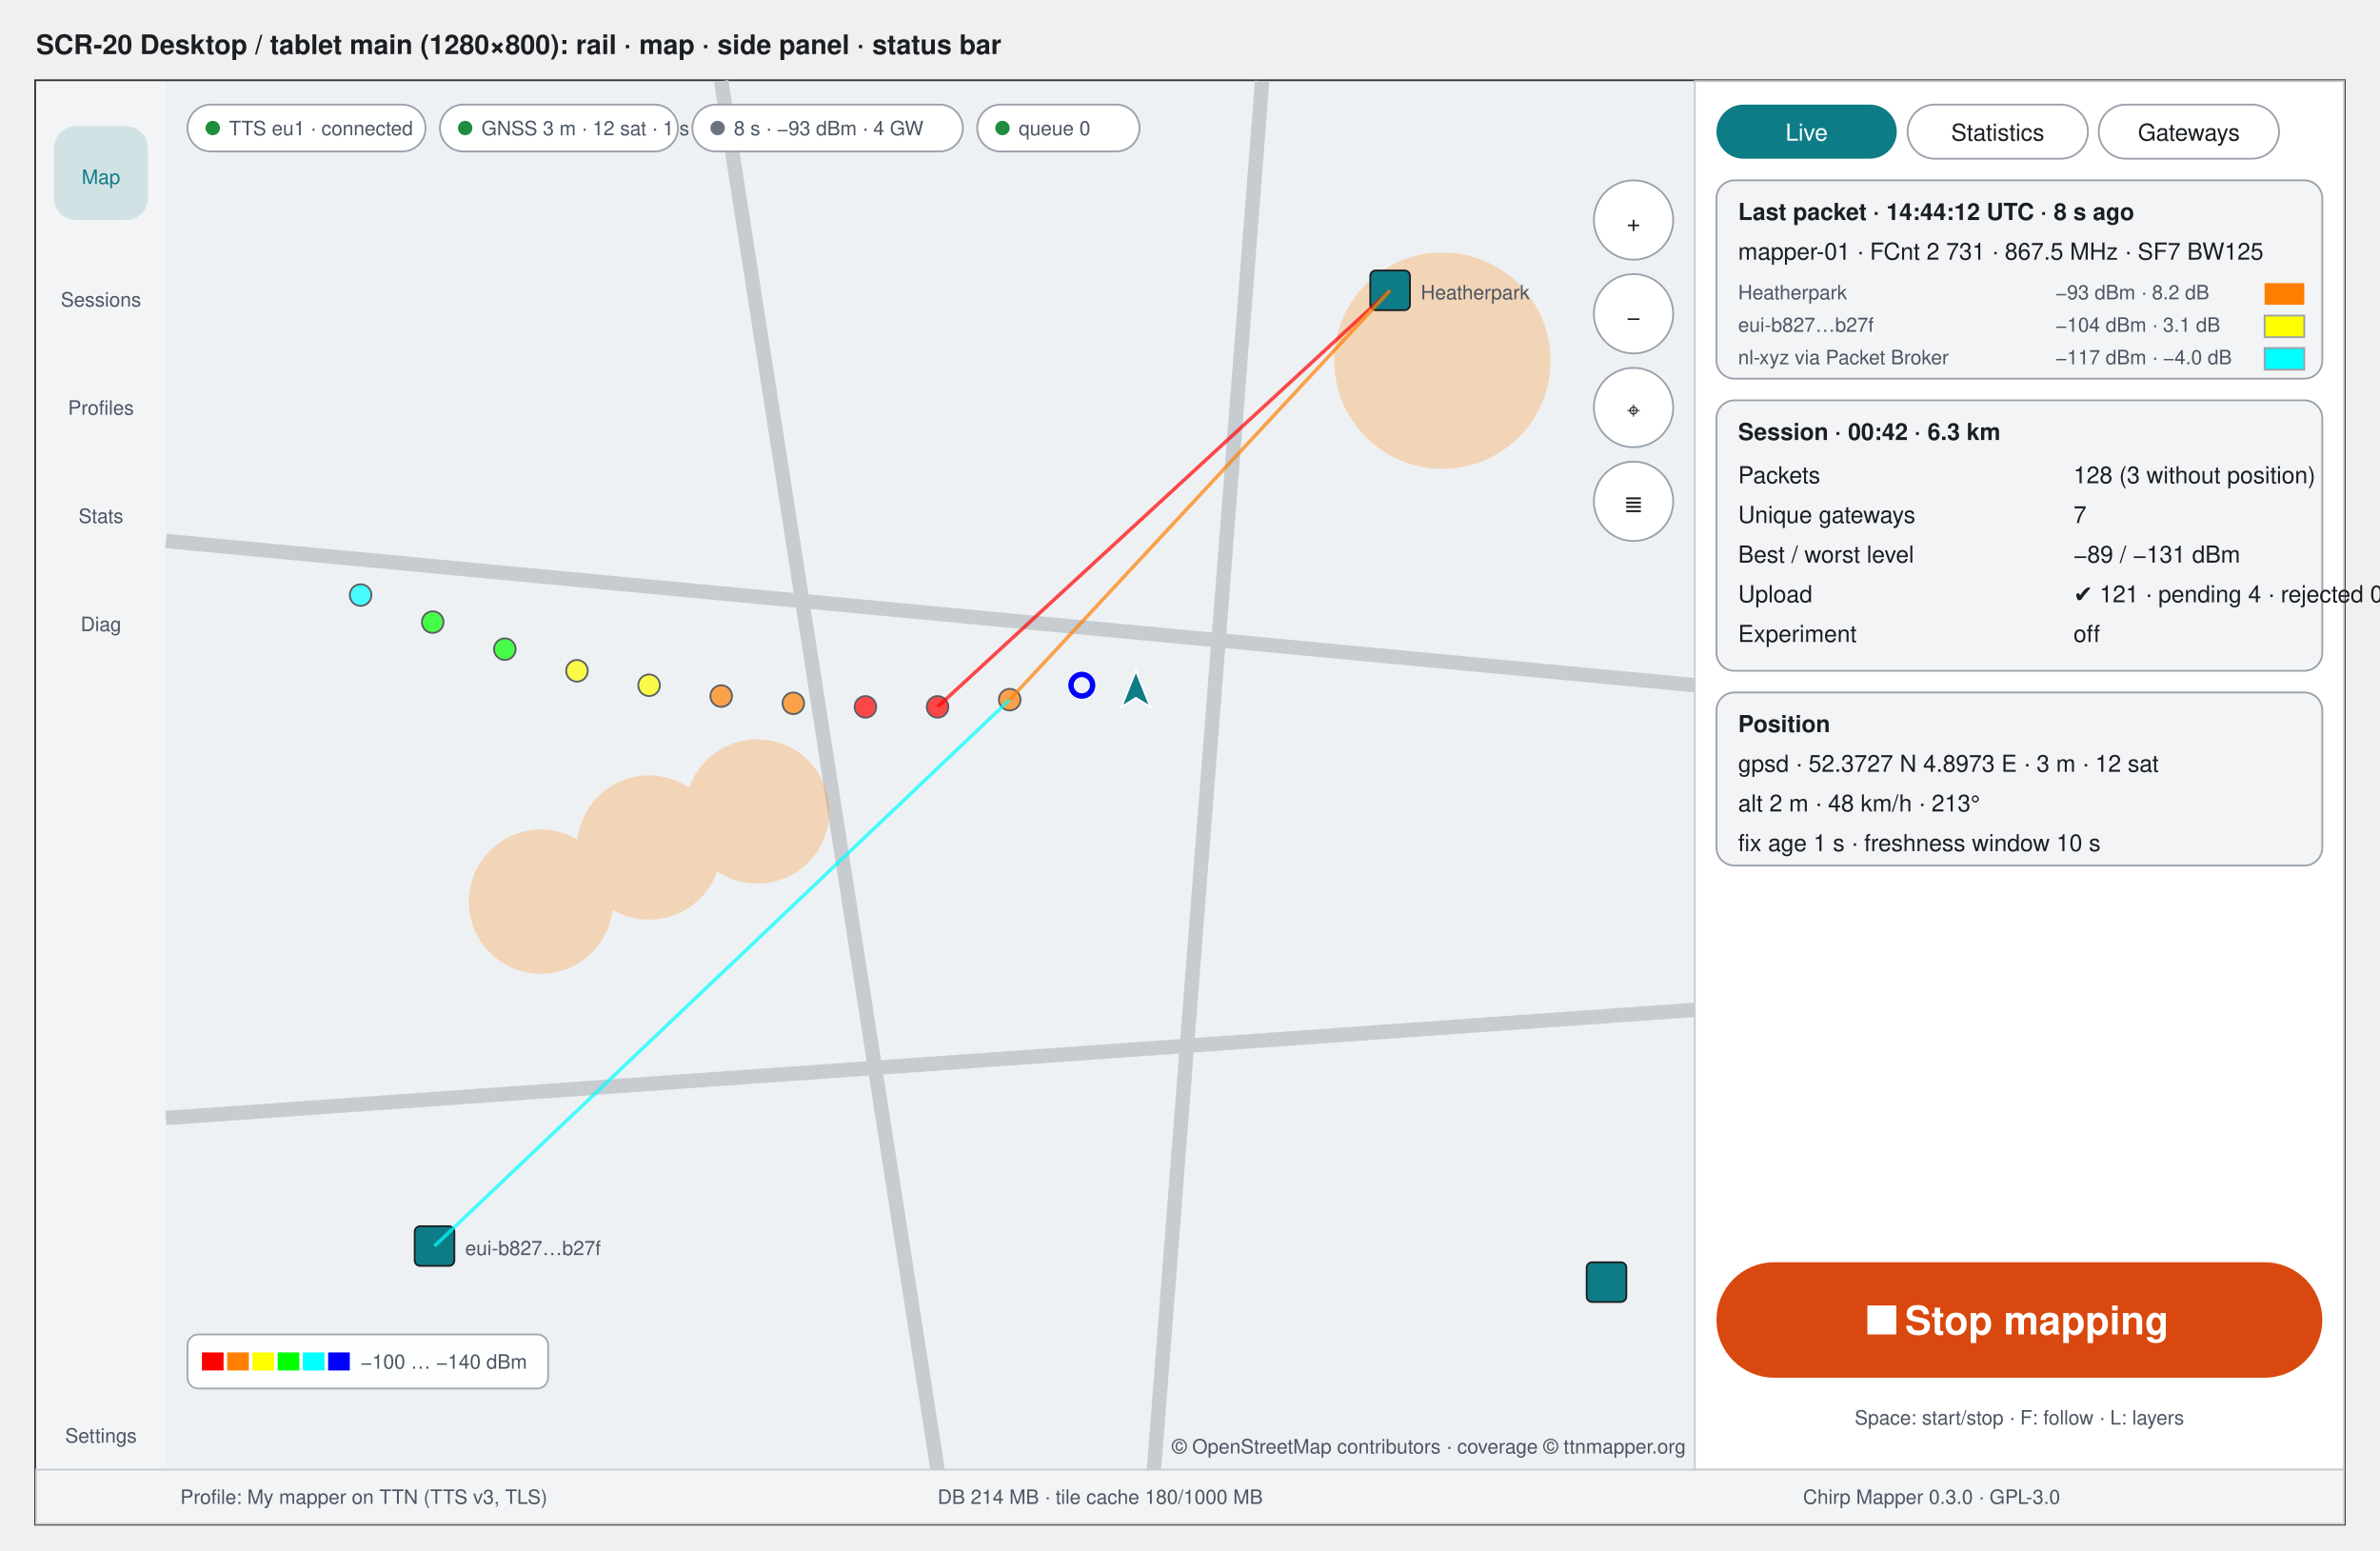
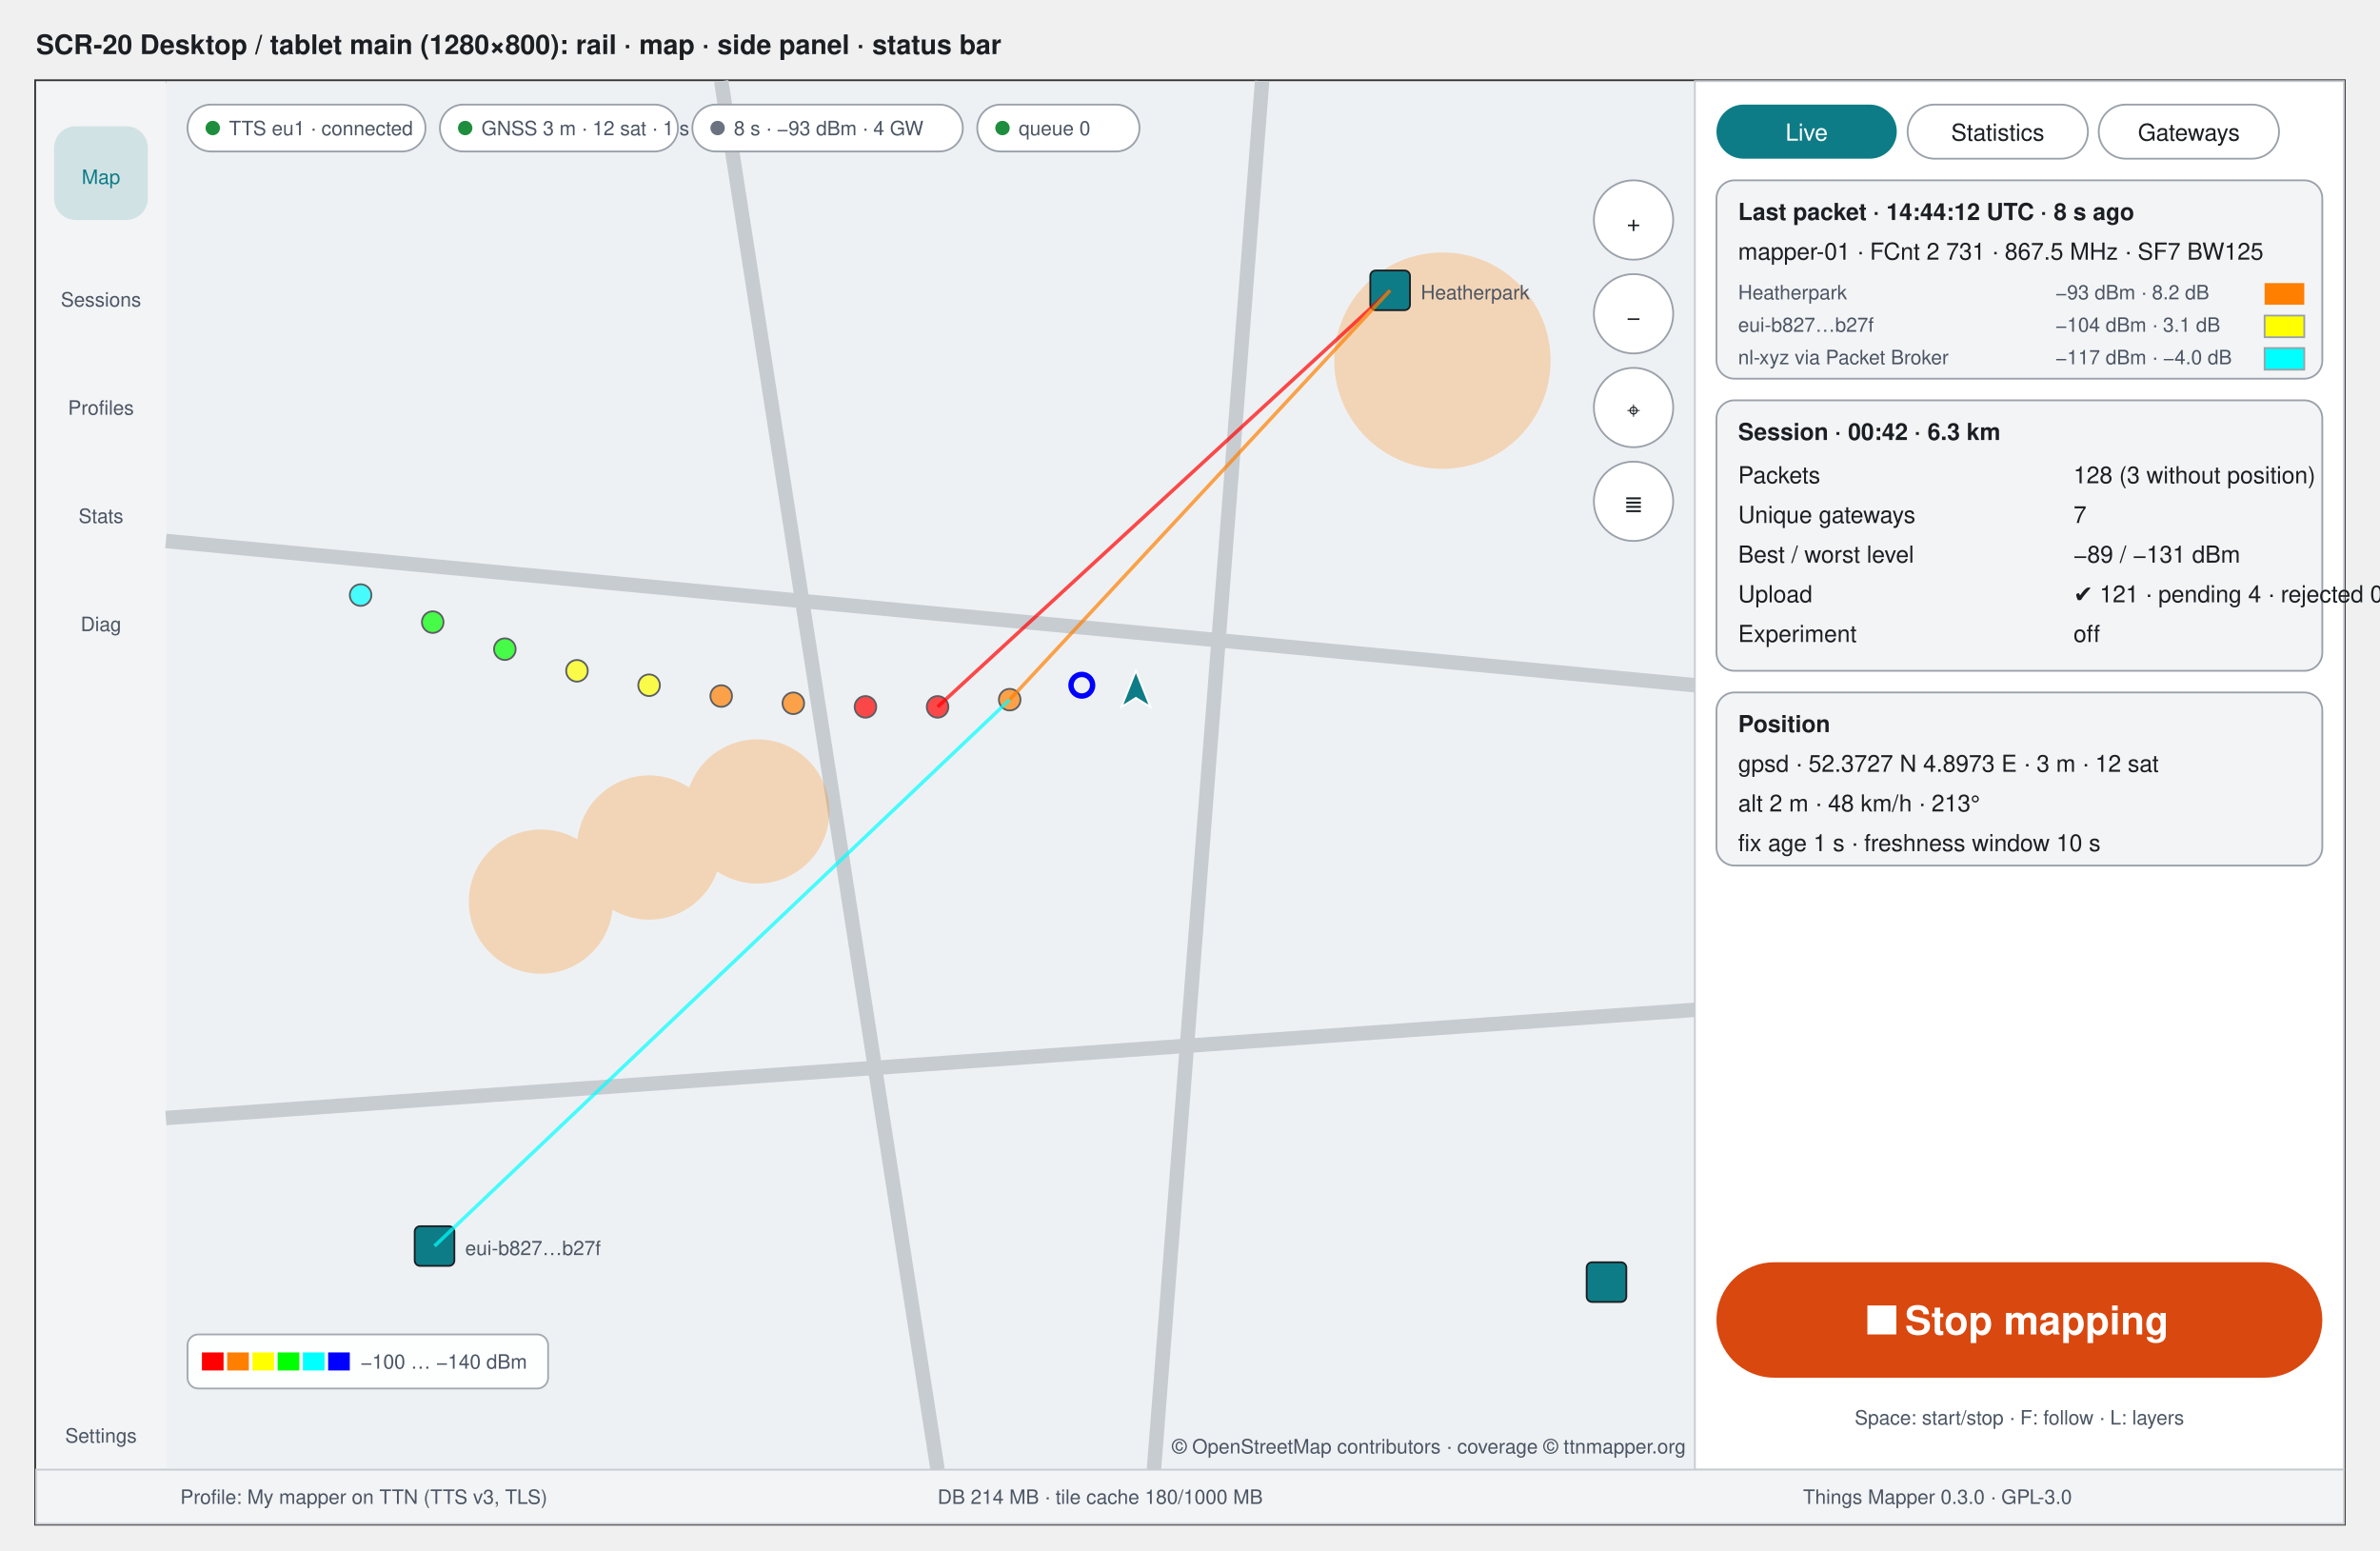
<svg xmlns="http://www.w3.org/2000/svg" viewBox="0 0 1320 860" font-family="Helvetica, Arial, sans-serif">
  <defs>
    <style>
      .frame { fill: #ffffff; stroke: #333; stroke-width: 2; }
      .panel { fill: #f3f4f6; stroke: #9aa1aa; stroke-width: 1; }
      .chip { fill: #ffffff; stroke: #9aa1aa; stroke-width: 1; }
      .t { font-size: 13px; fill: #1b1f23; }
      .ts { font-size: 11px; fill: #4b5563; }
      .cap { font-size: 15px; font-weight: bold; fill: #1b1f23; }
      .ok { fill: #1e8e3e; } .warn { fill: #b26a00; } .off { fill: #6b7280; }
      .road { stroke: #c7ccd1; stroke-width: 8; fill: none; }
    </style>
  </defs>
  <text x="20" y="30" class="cap">SCR-20 Desktop / tablet main (1280×800): rail · map · side panel · status bar</text>
  <rect x="20" y="45" width="1280" height="800" class="frame" />
  <rect x="20" y="45" width="72" height="800" fill="#f3f4f6" />
  <g class="ts" text-anchor="middle">
    <rect x="30" y="70" width="52" height="52" rx="12" fill="#0e7c86" opacity="0.15" />
    <text x="56" y="102" fill="#0e7c86">Map</text>
    <text x="56" y="170">Sessions</text>
    <text x="56" y="230">Profiles</text>
    <text x="56" y="290">Stats</text>
    <text x="56" y="350">Diag</text>
    <text x="56" y="800">Settings</text>
  </g>
  <rect x="92" y="45" width="848" height="770" fill="#eef1f4" />
  <path d="M92 300 L940 380" class="road" />
  <path d="M400 45 L520 815" class="road" />
  <path d="M92 620 L940 560" class="road" />
  <path d="M700 45 L640 815" class="road" />
  <g>
    <rect x="104" y="58" width="132" height="26" rx="13" class="chip" />
    <circle cx="118" cy="71" r="4" class="ok" />
    <text x="127" y="75" class="ts">TTS eu1 · connected</text>
    <rect x="244" y="58" width="132" height="26" rx="13" class="chip" />
    <circle cx="258" cy="71" r="4" class="ok" />
    <text x="267" y="75" class="ts">GNSS 3 m · 12 sat · 1 s</text>
    <rect x="384" y="58" width="150" height="26" rx="13" class="chip" />
    <circle cx="398" cy="71" r="4" class="off" />
    <text x="407" y="75" class="ts">8 s · −93 dBm · 4 GW</text>
    <rect x="542" y="58" width="90" height="26" rx="13" class="chip" />
    <circle cx="556" cy="71" r="4" class="ok" />
    <text x="565" y="75" class="ts">queue 0</text>
  </g>
  <g opacity="0.25" fill="#ff7f00">
    <circle cx="300" cy="500" r="40" />
    <circle cx="360" cy="470" r="40" />
    <circle cx="420" cy="450" r="40" />
    <circle cx="800" cy="200" r="60" />
  </g>
  <g fill="#0e7c86" stroke="#1b1f23">
    <rect x="760" y="150" width="22" height="22" rx="3" />
    <rect x="230" y="680" width="22" height="22" rx="3" />
    <rect x="880" y="700" width="22" height="22" rx="3" />
  </g>
  <g class="ts">
    <text x="788" y="166">Heatherpark</text>
    <text x="258" y="696">eui-b827…b27f</text>
  </g>
  <g stroke="#1b1f23" stroke-width="1">
    <circle cx="200" cy="330" r="6" fill="#00ffff" opacity="0.7" />
    <circle cx="240" cy="345" r="6" fill="#00ff00" opacity="0.7" />
    <circle cx="280" cy="360" r="6" fill="#00ff00" opacity="0.7" />
    <circle cx="320" cy="372" r="6" fill="#ffff00" opacity="0.7" />
    <circle cx="360" cy="380" r="6" fill="#ffff00" opacity="0.7" />
    <circle cx="400" cy="386" r="6" fill="#ff7f00" opacity="0.7" />
    <circle cx="440" cy="390" r="6" fill="#ff7f00" opacity="0.7" />
    <circle cx="480" cy="392" r="6" fill="#ff0000" opacity="0.7" />
    <circle cx="520" cy="392" r="6" fill="#ff0000" opacity="0.7" />
    <circle cx="560" cy="388" r="6" fill="#ff7f00" opacity="0.7" />
    <circle cx="600" cy="380" r="6" fill="none" stroke="#0000ff" stroke-width="3" />
  </g>
  <g stroke-width="2" opacity="0.7">
    <line x1="771" y1="161" x2="520" y2="392" stroke="#ff0000" />
    <line x1="771" y1="161" x2="560" y2="388" stroke="#ff7f00" />
    <line x1="241" y1="691" x2="560" y2="388" stroke="#00ffff" />
  </g>
  <polygon points="630,372 622,392 630,387 638,392" fill="#0e7c86" stroke="#fff" />
  <g class="chip">
    <rect x="884" y="100" width="44" height="44" rx="22" />
    <rect x="884" y="152" width="44" height="44" rx="22" />
    <rect x="884" y="204" width="44" height="44" rx="22" />
    <rect x="884" y="256" width="44" height="44" rx="22" />
  </g>
  <g class="t" text-anchor="middle">
    <text x="906" y="128">+</text>
    <text x="906" y="180">−</text>
    <text x="906" y="232">⌖</text>
    <text x="906" y="284">≣</text>
  </g>
  <rect x="104" y="740" width="200" height="30" rx="6" class="chip" opacity="0.9" />
  <g>
    <rect x="112" y="750" width="12" height="10" fill="#ff0000" />
    <rect x="126" y="750" width="12" height="10" fill="#ff7f00" />
    <rect x="140" y="750" width="12" height="10" fill="#ffff00" />
    <rect x="154" y="750" width="12" height="10" fill="#00ff00" />
    <rect x="168" y="750" width="12" height="10" fill="#00ffff" />
    <rect x="182" y="750" width="12" height="10" fill="#0000ff" />
    <text x="200" y="759" class="ts">−100 … −140 dBm</text>
  </g>
  <text x="935" y="806" class="ts" text-anchor="end">© OpenStreetMap contributors · coverage © ttnmapper.org</text>
  <rect x="940" y="45" width="360" height="770" fill="#ffffff" stroke="#c7ccd1" />
  <g class="t">
    <rect x="952" y="58" width="100" height="30" rx="15" fill="#0e7c86" />
    <text x="1002" y="78" fill="#fff" text-anchor="middle">Live</text>
    <rect x="1058" y="58" width="100" height="30" rx="15" class="chip" />
    <text x="1108" y="78" text-anchor="middle">Statistics</text>
    <rect x="1164" y="58" width="100" height="30" rx="15" class="chip" />
    <text x="1214" y="78" text-anchor="middle">Gateways</text>
  </g>
  <rect x="952" y="100" width="336" height="110" rx="10" class="panel" />
  <g class="t">
    <text x="964" y="122" font-weight="bold">Last packet · 14:44:12 UTC · 8 s ago</text>
    <text x="964" y="144">mapper-01 · FCnt 2 731 · 867.5 MHz · SF7 BW125</text>
    <g class="ts">
      <text x="964" y="166">Heatherpark</text>
      <text x="1140" y="166">−93 dBm · 8.2 dB</text>
      <rect x="1256" y="157" width="22" height="12" fill="#ff7f00" />
      <text x="964" y="184">eui-b827…b27f</text>
      <text x="1140" y="184">−104 dBm · 3.1 dB</text>
      <rect x="1256" y="175" width="22" height="12" fill="#ffff00" stroke="#9aa1aa" />
      <text x="964" y="202">nl-xyz via Packet Broker</text>
      <text x="1140" y="202">−117 dBm · −4.0 dB</text>
      <rect x="1256" y="193" width="22" height="12" fill="#00ffff" stroke="#9aa1aa" />
    </g>
  </g>
  <rect x="952" y="222" width="336" height="150" rx="10" class="panel" />
  <g class="t">
    <text x="964" y="244" font-weight="bold">Session · 00:42 · 6.3 km</text>
    <text x="964" y="268">Packets</text>
    <text x="1150" y="268">128 (3 without position)</text>
    <text x="964" y="290">Unique gateways</text>
    <text x="1150" y="290">7</text>
    <text x="964" y="312">Best / worst level</text>
    <text x="1150" y="312">−89 / −131 dBm</text>
    <text x="964" y="334">Upload</text>
    <text x="1150" y="334">✔ 121 · pending 4 · rejected 0</text>
    <text x="964" y="356">Experiment</text>
    <text x="1150" y="356">off</text>
  </g>
  <rect x="952" y="384" width="336" height="96" rx="10" class="panel" />
  <g class="t">
    <text x="964" y="406" font-weight="bold">Position</text>
    <text x="964" y="428">gpsd · 52.3727 N 4.8973 E · 3 m · 12 sat</text>
    <text x="964" y="450">alt 2 m · 48 km/h · 213°</text>
    <text x="964" y="472">fix age 1 s · freshness window 10 s</text>
  </g>
  <rect x="952" y="700" width="336" height="64" rx="32" fill="#d9480f" />
  <text x="1120" y="740" fill="#fff" font-size="22" font-weight="bold" text-anchor="middle">■  Stop mapping</text>
  <text x="1120" y="790" class="ts" text-anchor="middle">Space: start/stop · F: follow · L: layers</text>
  <rect x="20" y="815" width="1280" height="30" fill="#f3f4f6" stroke="#c7ccd1" />
  <g class="ts">
    <text x="100" y="834">Profile: My mapper on TTN (TTS v3, TLS)</text>
    <text x="520" y="834">DB 214 MB · tile cache 180/1000 MB</text>
-     <text x="1000" y="834">Chirp Mapper 0.3.0 · GPL-3.0</text>
+     <text x="1000" y="834">Things Mapper 0.3.0 · GPL-3.0</text>
  </g>
</svg>
